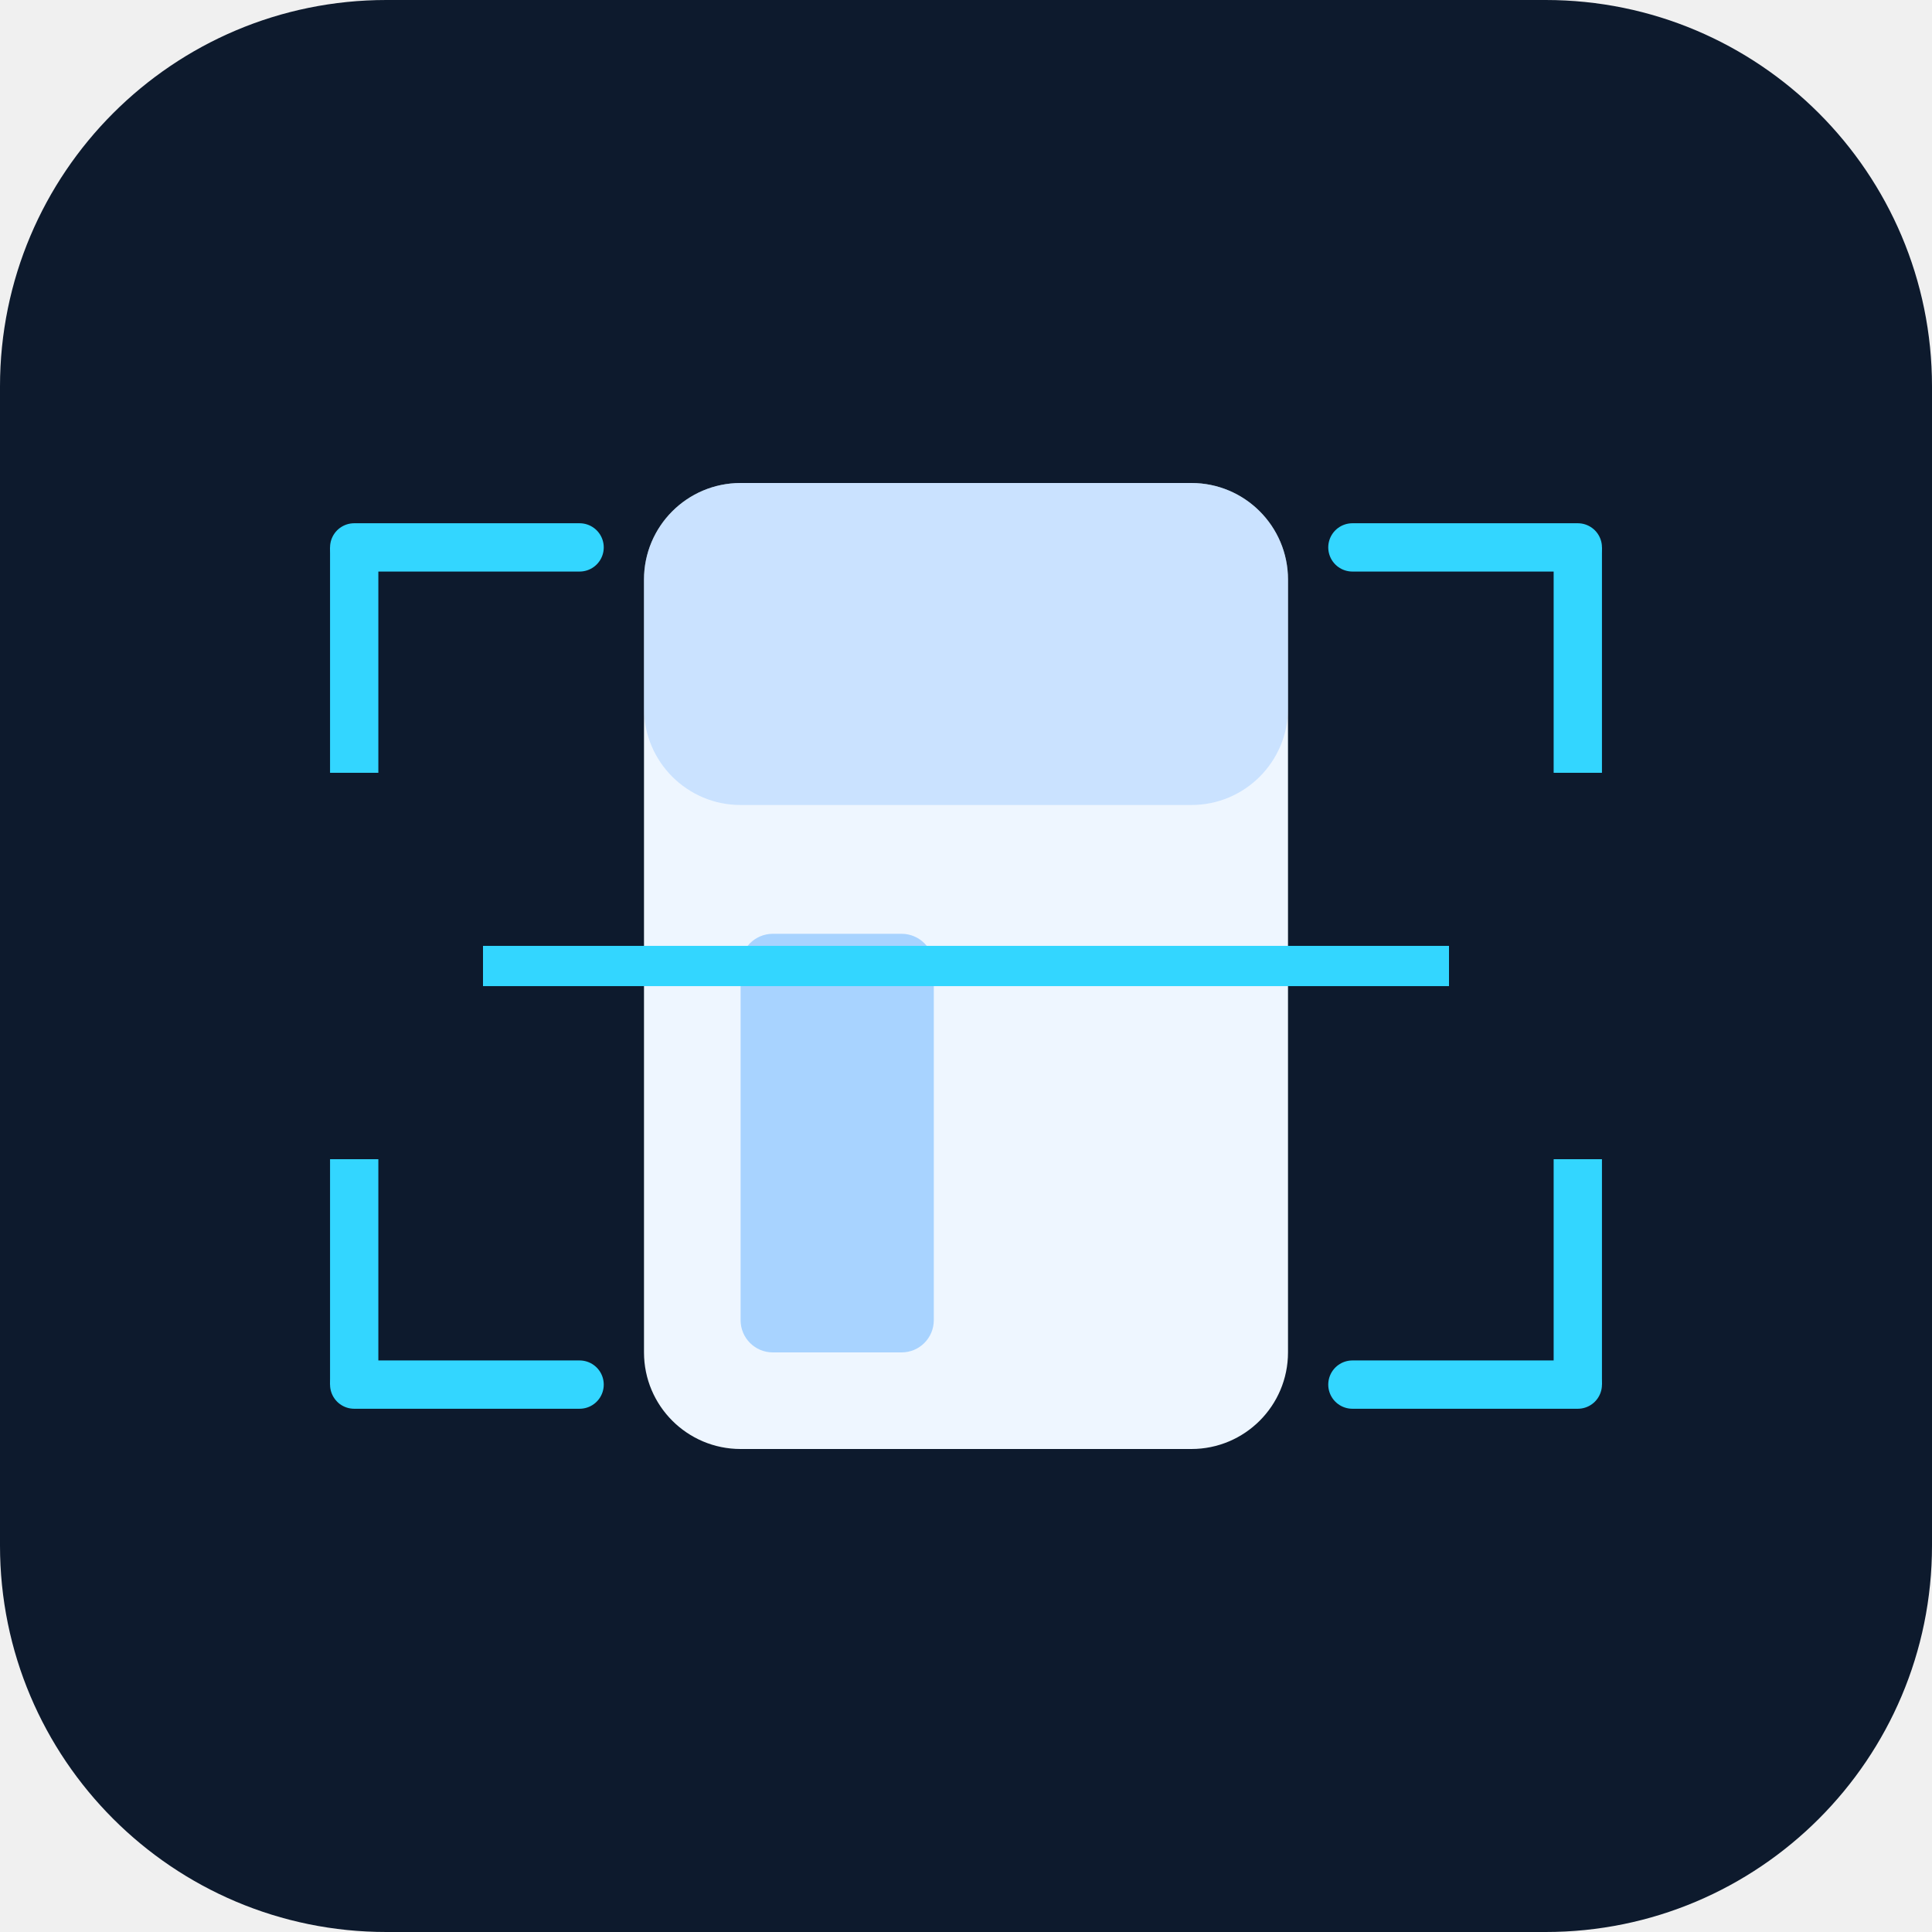
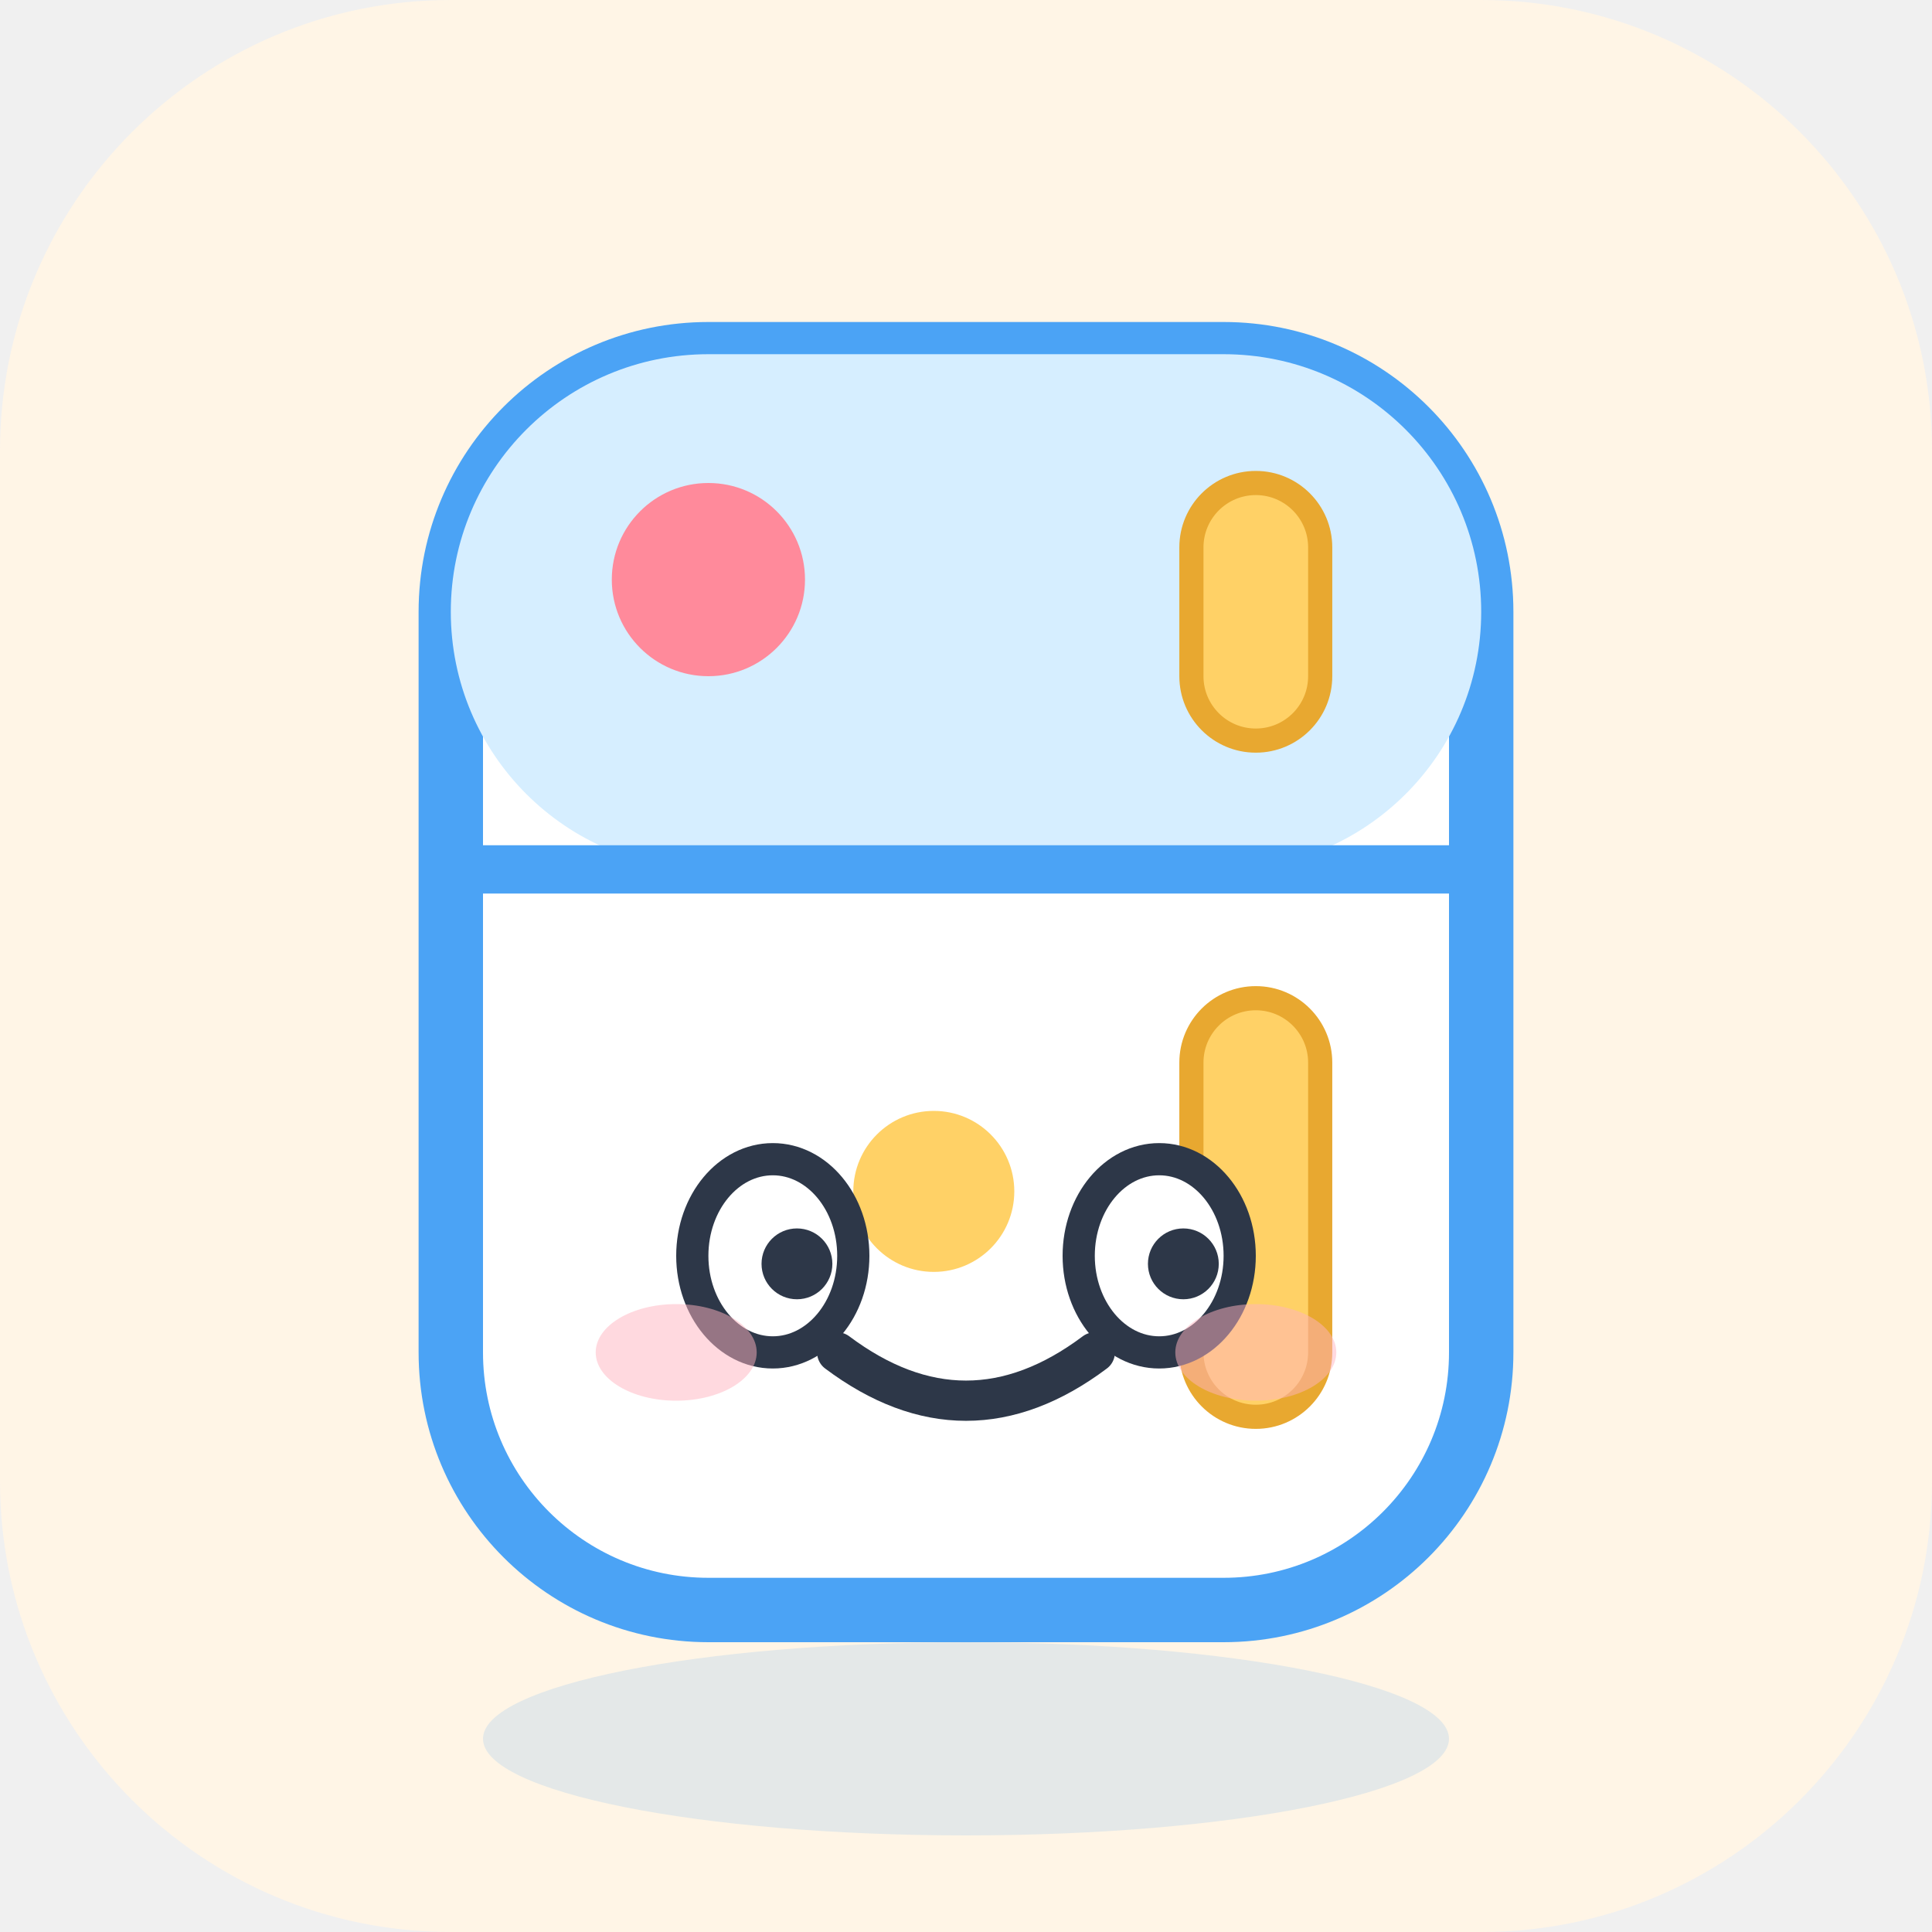
<svg xmlns="http://www.w3.org/2000/svg" viewBox="0 0 120 120" fill="none" aria-hidden="true">
-   <rect width="120" height="120" rx="24" fill="#0d1a2d" />
-   <path stroke="#33d6ff" stroke-width="3" stroke-linecap="round" d="M22 34h14M22 86h14M84 34h14M84 86h14" />
-   <path stroke="#33d6ff" stroke-width="3" d="M22 34v14M22 72v14M98 34v14M98 72v14" />
-   <rect x="40" y="30" width="40" height="60" rx="6" fill="#eef6ff" />
-   <rect x="40" y="30" width="40" height="20" rx="6" fill="#9ecbff" fill-opacity="0.45" />
-   <rect x="46" y="58" width="12" height="26" rx="2" fill="#6fb6ff" fill-opacity="0.55" />
-   <line x1="30" y1="60" x2="90" y2="60" stroke="#33d6ff" stroke-width="2.5" />
+   <rect width="120" height="120" rx="28" fill="#FFF5E6" />
+   <ellipse cx="60" cy="108" rx="30" ry="6" fill="#4BA3F5" fill-opacity="0.15" />
+   <rect x="28" y="22" width="64" height="78" rx="16" fill="#FFFFFF" stroke="#4BA3F5" stroke-width="4" />
+   <rect x="28" y="22" width="64" height="32" rx="16" fill="#D6EEFF" />
+   <line x1="28" y1="54" x2="92" y2="54" stroke="#4BA3F5" stroke-width="3" />
+   <rect x="74" y="30" width="8" height="16" rx="4" fill="#FFD166" stroke="#E8A830" stroke-width="1.5" />
+   <rect x="74" y="62" width="8" height="26" rx="4" fill="#FFD166" stroke="#E8A830" stroke-width="1.5" />
+   <circle cx="44" cy="36" r="6" fill="#FF8A9B" />
+   <circle cx="58" cy="74" r="5" fill="#FFD166" />
+   <ellipse cx="48" cy="78" rx="5" ry="6" fill="#FFFFFF" stroke="#2D3748" stroke-width="2" />
+   <ellipse cx="72" cy="78" rx="5" ry="6" fill="#FFFFFF" stroke="#2D3748" stroke-width="2" />
+   <circle cx="49.5" cy="78.5" r="2.2" fill="#2D3748" />
+   <circle cx="73.5" cy="78.5" r="2.2" fill="#2D3748" />
+   <path d="M52 84 Q60 90 68 84" stroke="#2D3748" stroke-width="2.5" stroke-linecap="round" />
+   <ellipse cx="42" cy="84" rx="5" ry="3" fill="#FFB4C0" fill-opacity="0.5" />
+   <ellipse cx="78" cy="84" rx="5" ry="3" fill="#FFB4C0" fill-opacity="0.5" />
</svg>
